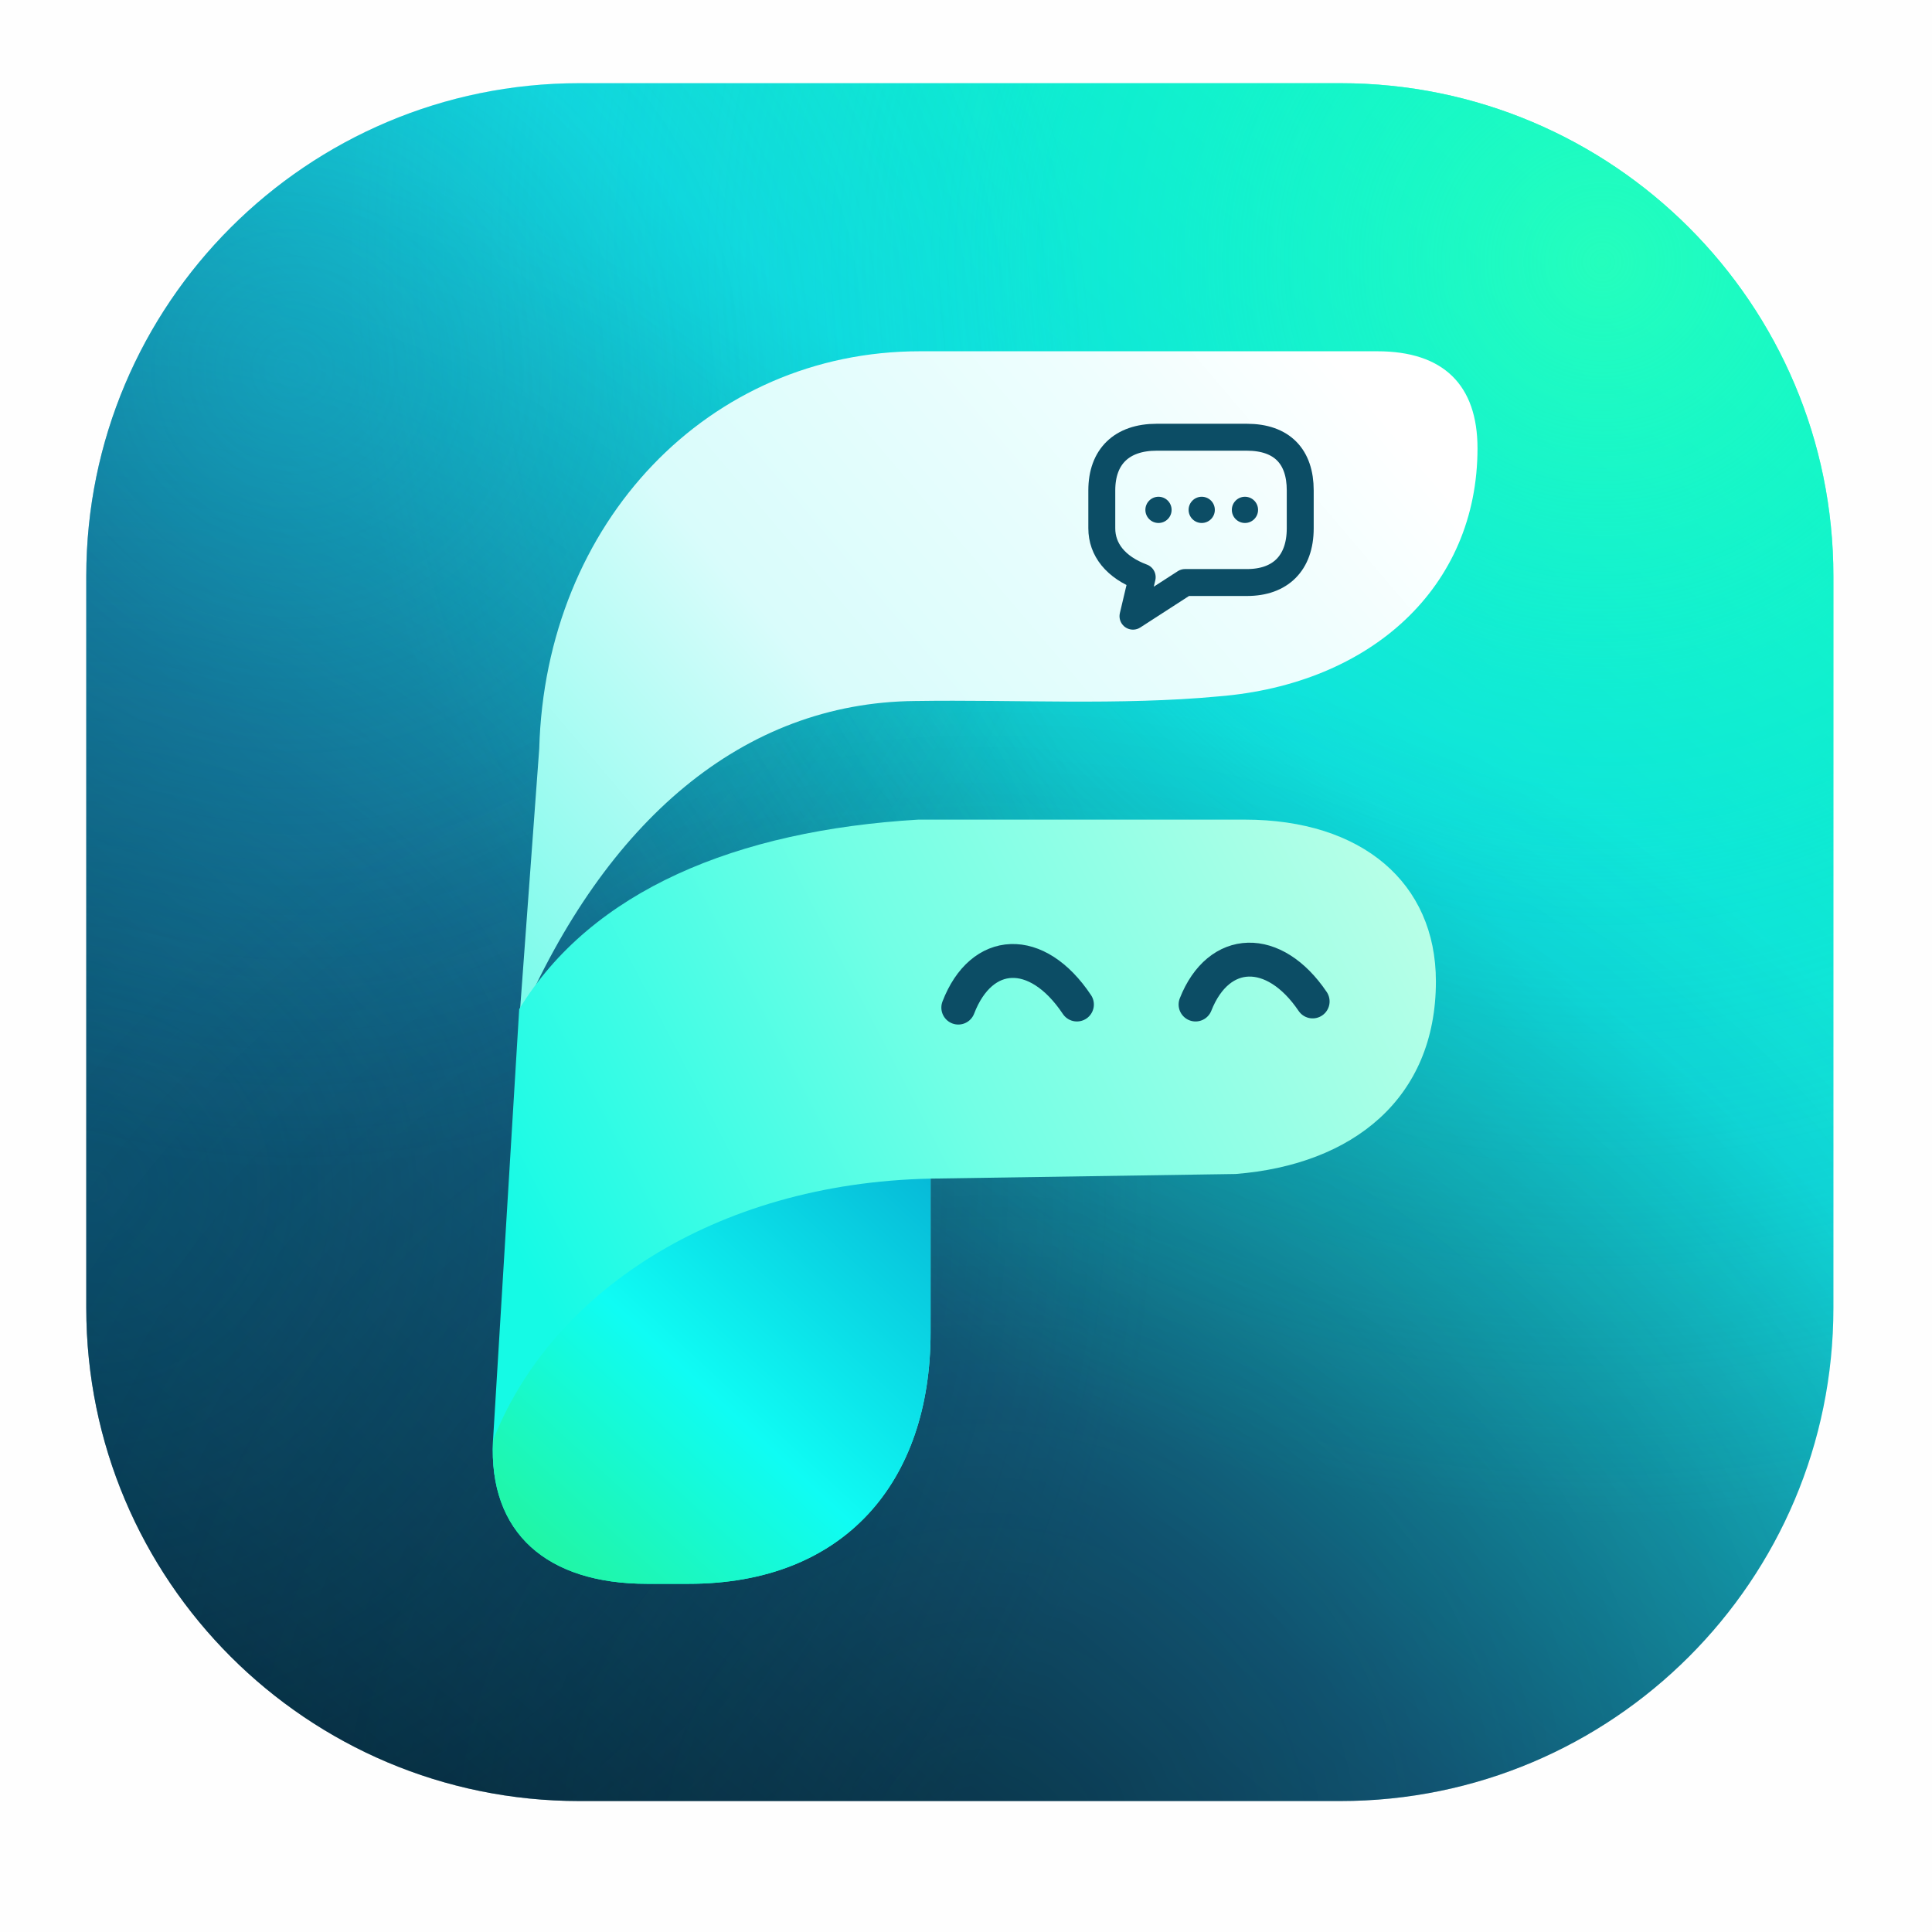
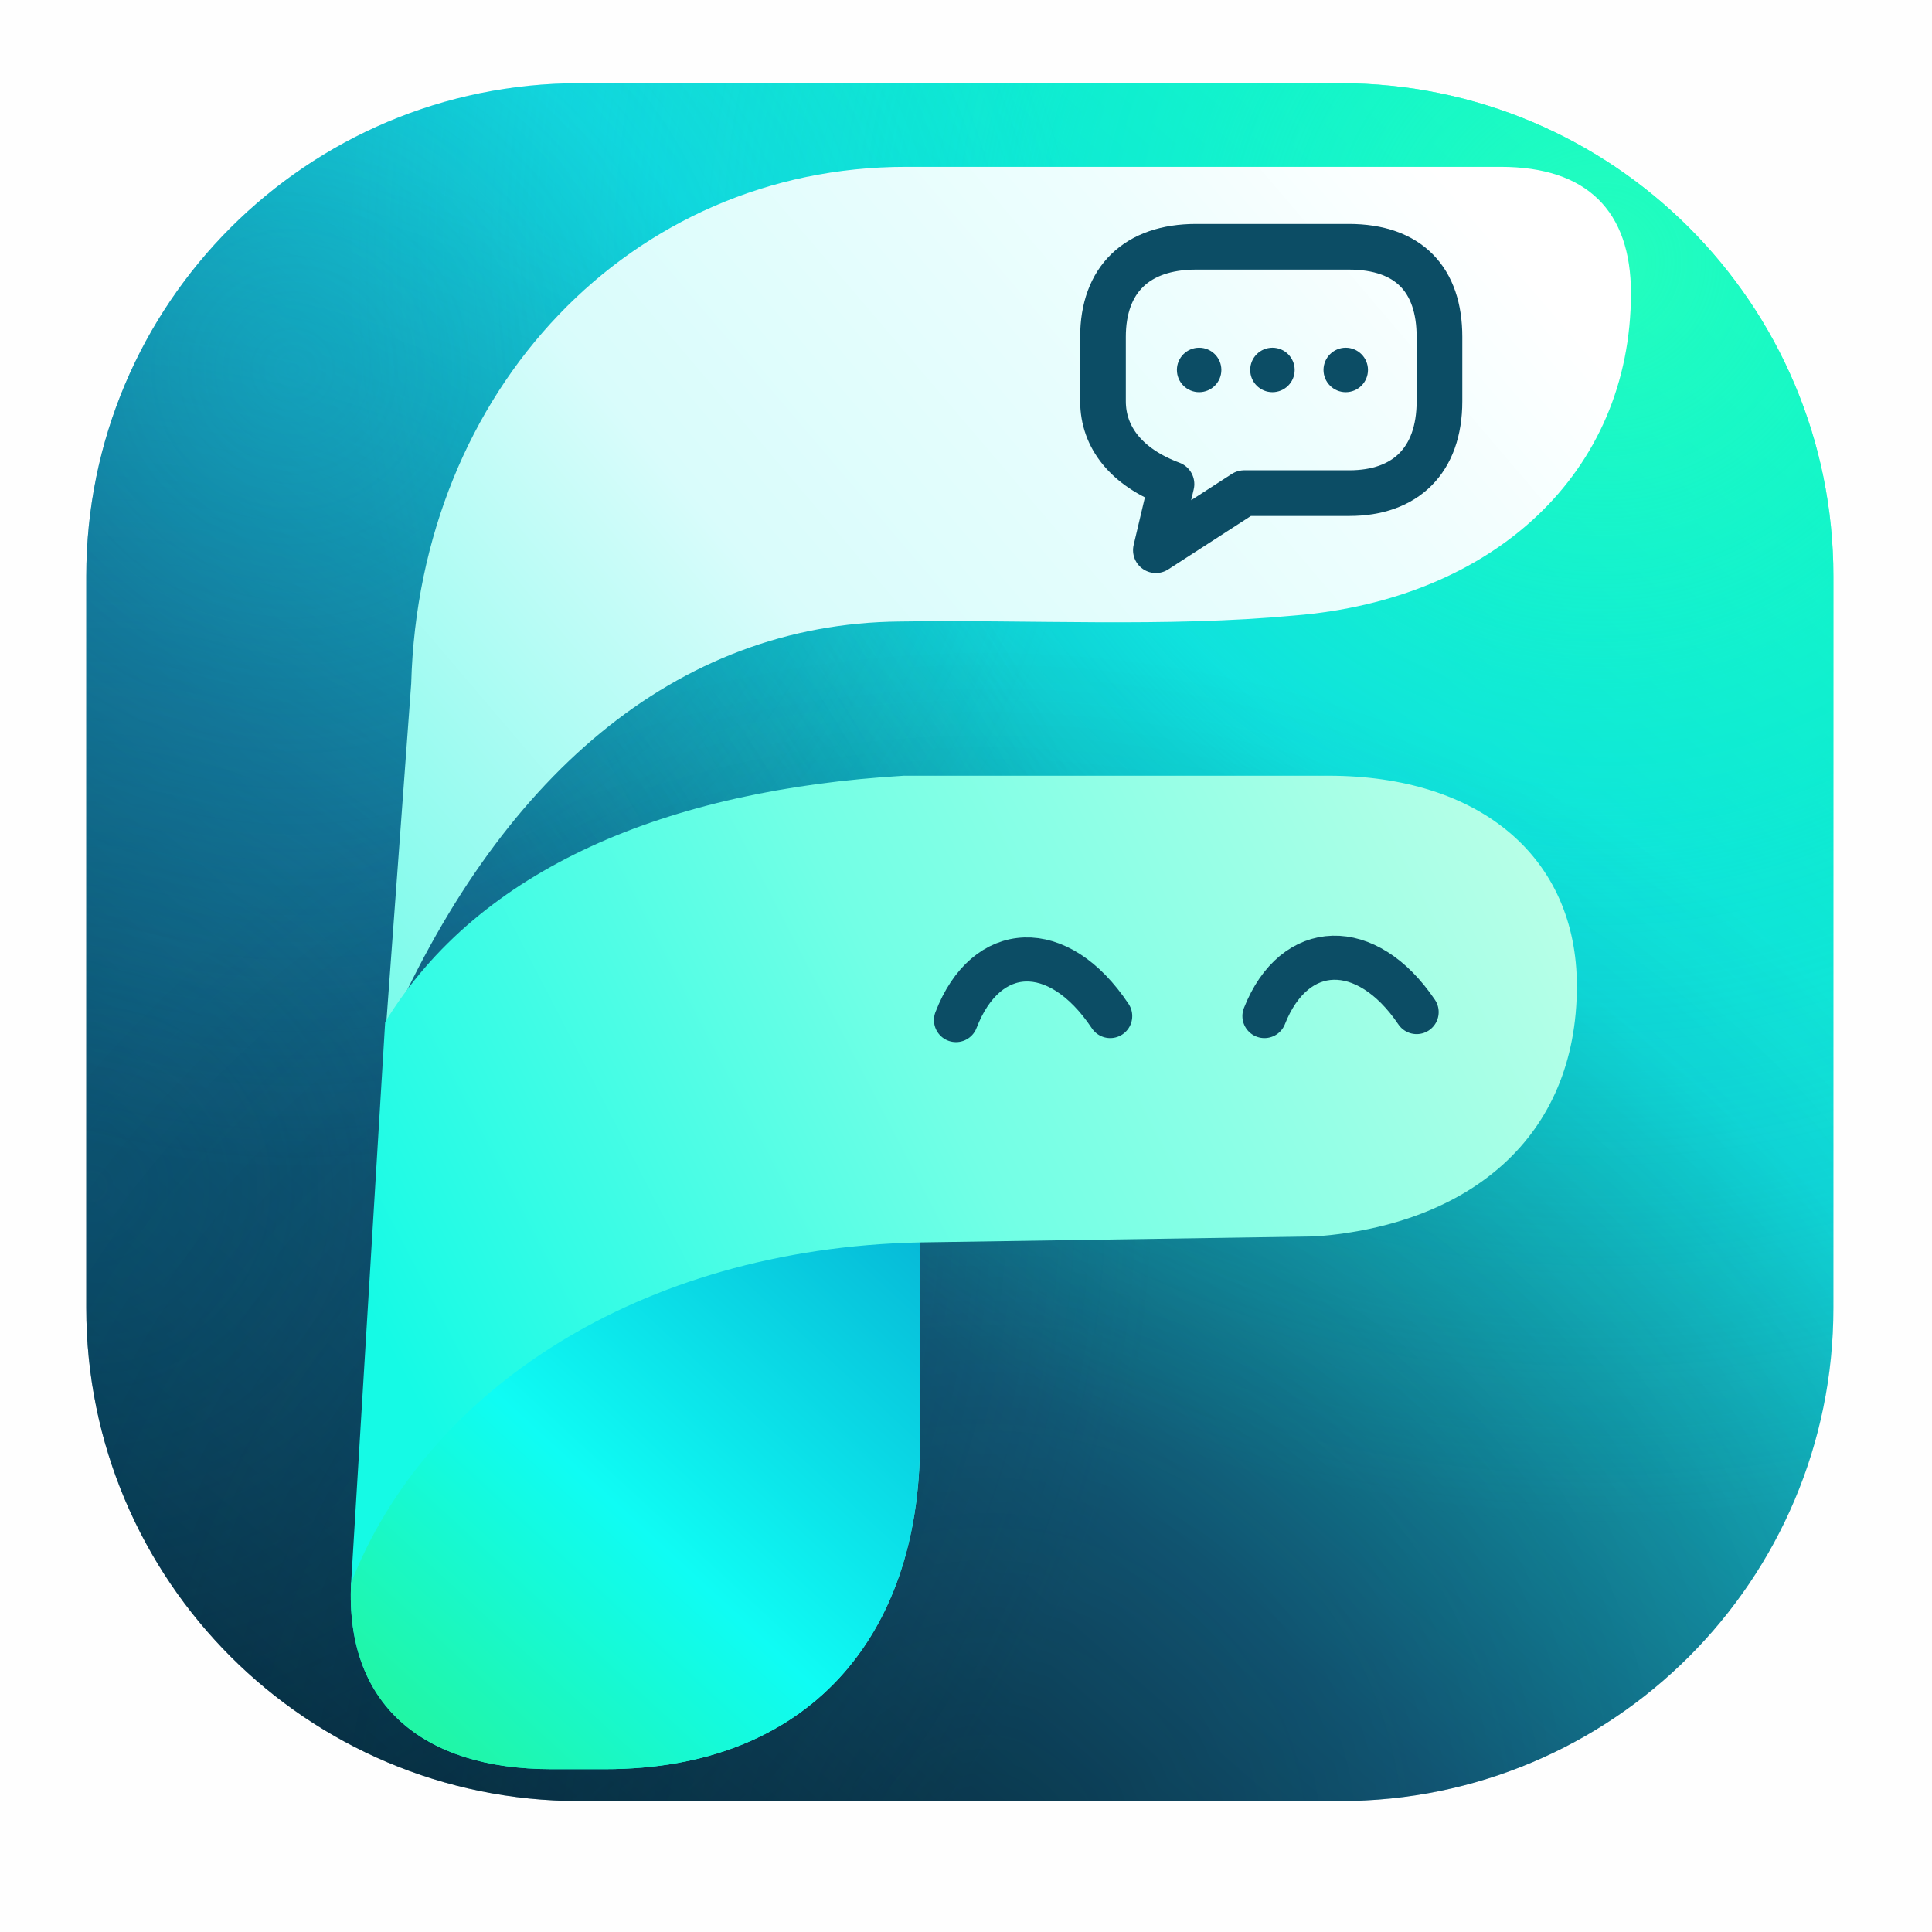
<svg xmlns="http://www.w3.org/2000/svg" viewBox="0 0 1254 1254" width="1254" height="1254" role="img" aria-label="funchat logo">
  <defs>
    <linearGradient id="background" x1="130" y1="1100" x2="1010" y2="90" gradientUnits="userSpaceOnUse">
      <stop offset="0" stop-color="#052434" />
      <stop offset=".36" stop-color="#156789" />
      <stop offset=".7" stop-color="#12d9dc" />
      <stop offset="1" stop-color="#10fab7" />
    </linearGradient>
    <radialGradient id="sky" cx="1040" cy="170" r="820" gradientUnits="userSpaceOnUse">
      <stop offset="0" stop-color="#26ffbd" stop-opacity=".92" />
      <stop offset=".5" stop-color="#08eee3" stop-opacity=".32" />
      <stop offset="1" stop-color="#08eee3" stop-opacity="0" />
    </radialGradient>
    <radialGradient id="left-shade" cx="60" cy="770" r="690" gradientUnits="userSpaceOnUse">
      <stop offset="0" stop-color="#0c5f83" stop-opacity=".55" />
      <stop offset="1" stop-color="#0c5f83" stop-opacity="0" />
    </radialGradient>
    <radialGradient id="left-blue" cx="190" cy="240" r="520" gradientUnits="userSpaceOnUse">
      <stop offset="0" stop-color="#13bcdd" stop-opacity=".35" />
      <stop offset="1" stop-color="#13bcdd" stop-opacity="0" />
    </radialGradient>
    <radialGradient id="bottom-shade" cx="640" cy="1200" r="780" gradientUnits="userSpaceOnUse">
      <stop offset="0" stop-color="#051d2c" stop-opacity=".4" />
      <stop offset="1" stop-color="#051d2c" stop-opacity="0" />
    </radialGradient>
    <linearGradient id="upper" x1="324" y1="647" x2="843" y2="205" gradientUnits="userSpaceOnUse">
      <stop offset="0" stop-color="#78fbea" />
      <stop offset=".43" stop-color="#d9fcfb" />
      <stop offset=".8" stop-color="#eefefe" />
      <stop offset="1" stop-color="#ffffff" />
    </linearGradient>
    <linearGradient id="face" x1="332" y1="805" x2="907" y2="507" gradientUnits="userSpaceOnUse">
      <stop offset="0" stop-color="#15fae5" />
      <stop offset=".47" stop-color="#72ffe5" />
      <stop offset="1" stop-color="#bdffe7" />
    </linearGradient>
    <linearGradient id="foot" x1="337" y1="1020" x2="591" y2="744" gradientUnits="userSpaceOnUse">
      <stop offset="0" stop-color="#23f59b" />
      <stop offset=".45" stop-color="#0ffcf4" />
      <stop offset="1" stop-color="#06b8d7" />
    </linearGradient>
    <clipPath id="tile">
      <rect x="56" y="54" width="1134" height="1115" rx="320" />
    </clipPath>
  </defs>
  <rect width="1254" height="1254" fill="#fefefe" />
  <g clip-path="url(#tile)">
    <rect x="56" y="54" width="1134" height="1115" fill="url(#background)" />
    <rect x="56" y="54" width="1134" height="1115" fill="url(#sky)" />
    <rect x="56" y="54" width="1134" height="1115" fill="url(#left-shade)" />
    <rect x="56" y="54" width="1134" height="1115" fill="url(#left-blue)" />
    <rect x="56" y="54" width="1134" height="1115" fill="url(#bottom-shade)" />
  </g>
-   <path id="upper-shape" fill="url(#upper)" d="M 350 486 C 354 339 460 228 597 228 H 894 C 937 228 959 250 959 291 C 959 381 890 444 791 452 C 727 458 659 454 594 455 C 482 456 393 533 337 663 Z" />
-   <path id="face-shape" fill="url(#face)" d="M 337 655 C 384 578 478 539 596 532 H 808 C 884 532 932 573 932 637 C 932 713 878 756 802 762 L 604 765 V 865 C 604 962 548 1028 447 1028 H 420 C 355 1028 317 995 320 935 Z" />
-   <path id="foot-shape" fill="url(#foot)" d="M 320 935 C 357 840 463 768 604 765 V 865 C 604 962 548 1028 447 1028 H 420 C 355 1028 317 995 320 935 Z" />
-   <path id="eyes" fill="none" stroke="#0c4d65" stroke-width="22" stroke-linecap="round" d="M 622 654 C 637 615 673 613 699 652 M 776 652 C 791 614 827 613 852 650" />
-   <g transform="translate(780,336) scale(0.23) translate(-512,-512)">
-     <path d="M 385 285 H 639 C 739 285 790 340 790 435 V 542 C 790 641 733 695 640 695 H 465 L 318 790 L 344 680 C 269 652 230 602 230 542 V 435 C 230 340 286 285 385 285 Z" fill="none" stroke="#0c4d65" stroke-width="76" stroke-linecap="round" stroke-linejoin="round" />
-     <g fill="#0c4d65">
-       <circle cx="390" cy="490" r="37" />
-       <circle cx="512" cy="490" r="37" />
-       <circle cx="634" cy="490" r="37" />
+   <g transform="translate(627,627) scale(1.30) translate(-627,-627)">
+     <path id="upper-shape" fill="url(#upper)" d="M 350 486 C 354 339 460 228 597 228 H 894 C 937 228 959 250 959 291 C 959 381 890 444 791 452 C 727 458 659 454 594 455 C 482 456 393 533 337 663 Z" />
+     <path id="face-shape" fill="url(#face)" d="M 337 655 C 384 578 478 539 596 532 H 808 C 884 532 932 573 932 637 C 932 713 878 756 802 762 L 604 765 V 865 C 604 962 548 1028 447 1028 H 420 C 355 1028 317 995 320 935 Z" />
+     <path id="foot-shape" fill="url(#foot)" d="M 320 935 C 357 840 463 768 604 765 V 865 C 604 962 548 1028 447 1028 H 420 C 355 1028 317 995 320 935 Z" />
+     <path id="eyes" fill="none" stroke="#0c4d65" stroke-width="22" stroke-linecap="round" d="M 622 654 C 637 615 673 613 699 652 M 776 652 C 791 614 827 613 852 650" />
+     <g transform="translate(780,336) scale(0.30) translate(-512,-512)">
+       <path d="M 385 285 H 639 C 739 285 790 340 790 435 V 542 C 790 641 733 695 640 695 H 465 L 318 790 L 344 680 C 269 652 230 602 230 542 V 435 C 230 340 286 285 385 285 Z" fill="none" stroke="#0c4d65" stroke-width="76" stroke-linecap="round" stroke-linejoin="round" />
+       <g fill="#0c4d65">
+         <circle cx="390" cy="490" r="37" />
+         <circle cx="512" cy="490" r="37" />
+         <circle cx="634" cy="490" r="37" />
+       </g>
    </g>
  </g>
</svg>
